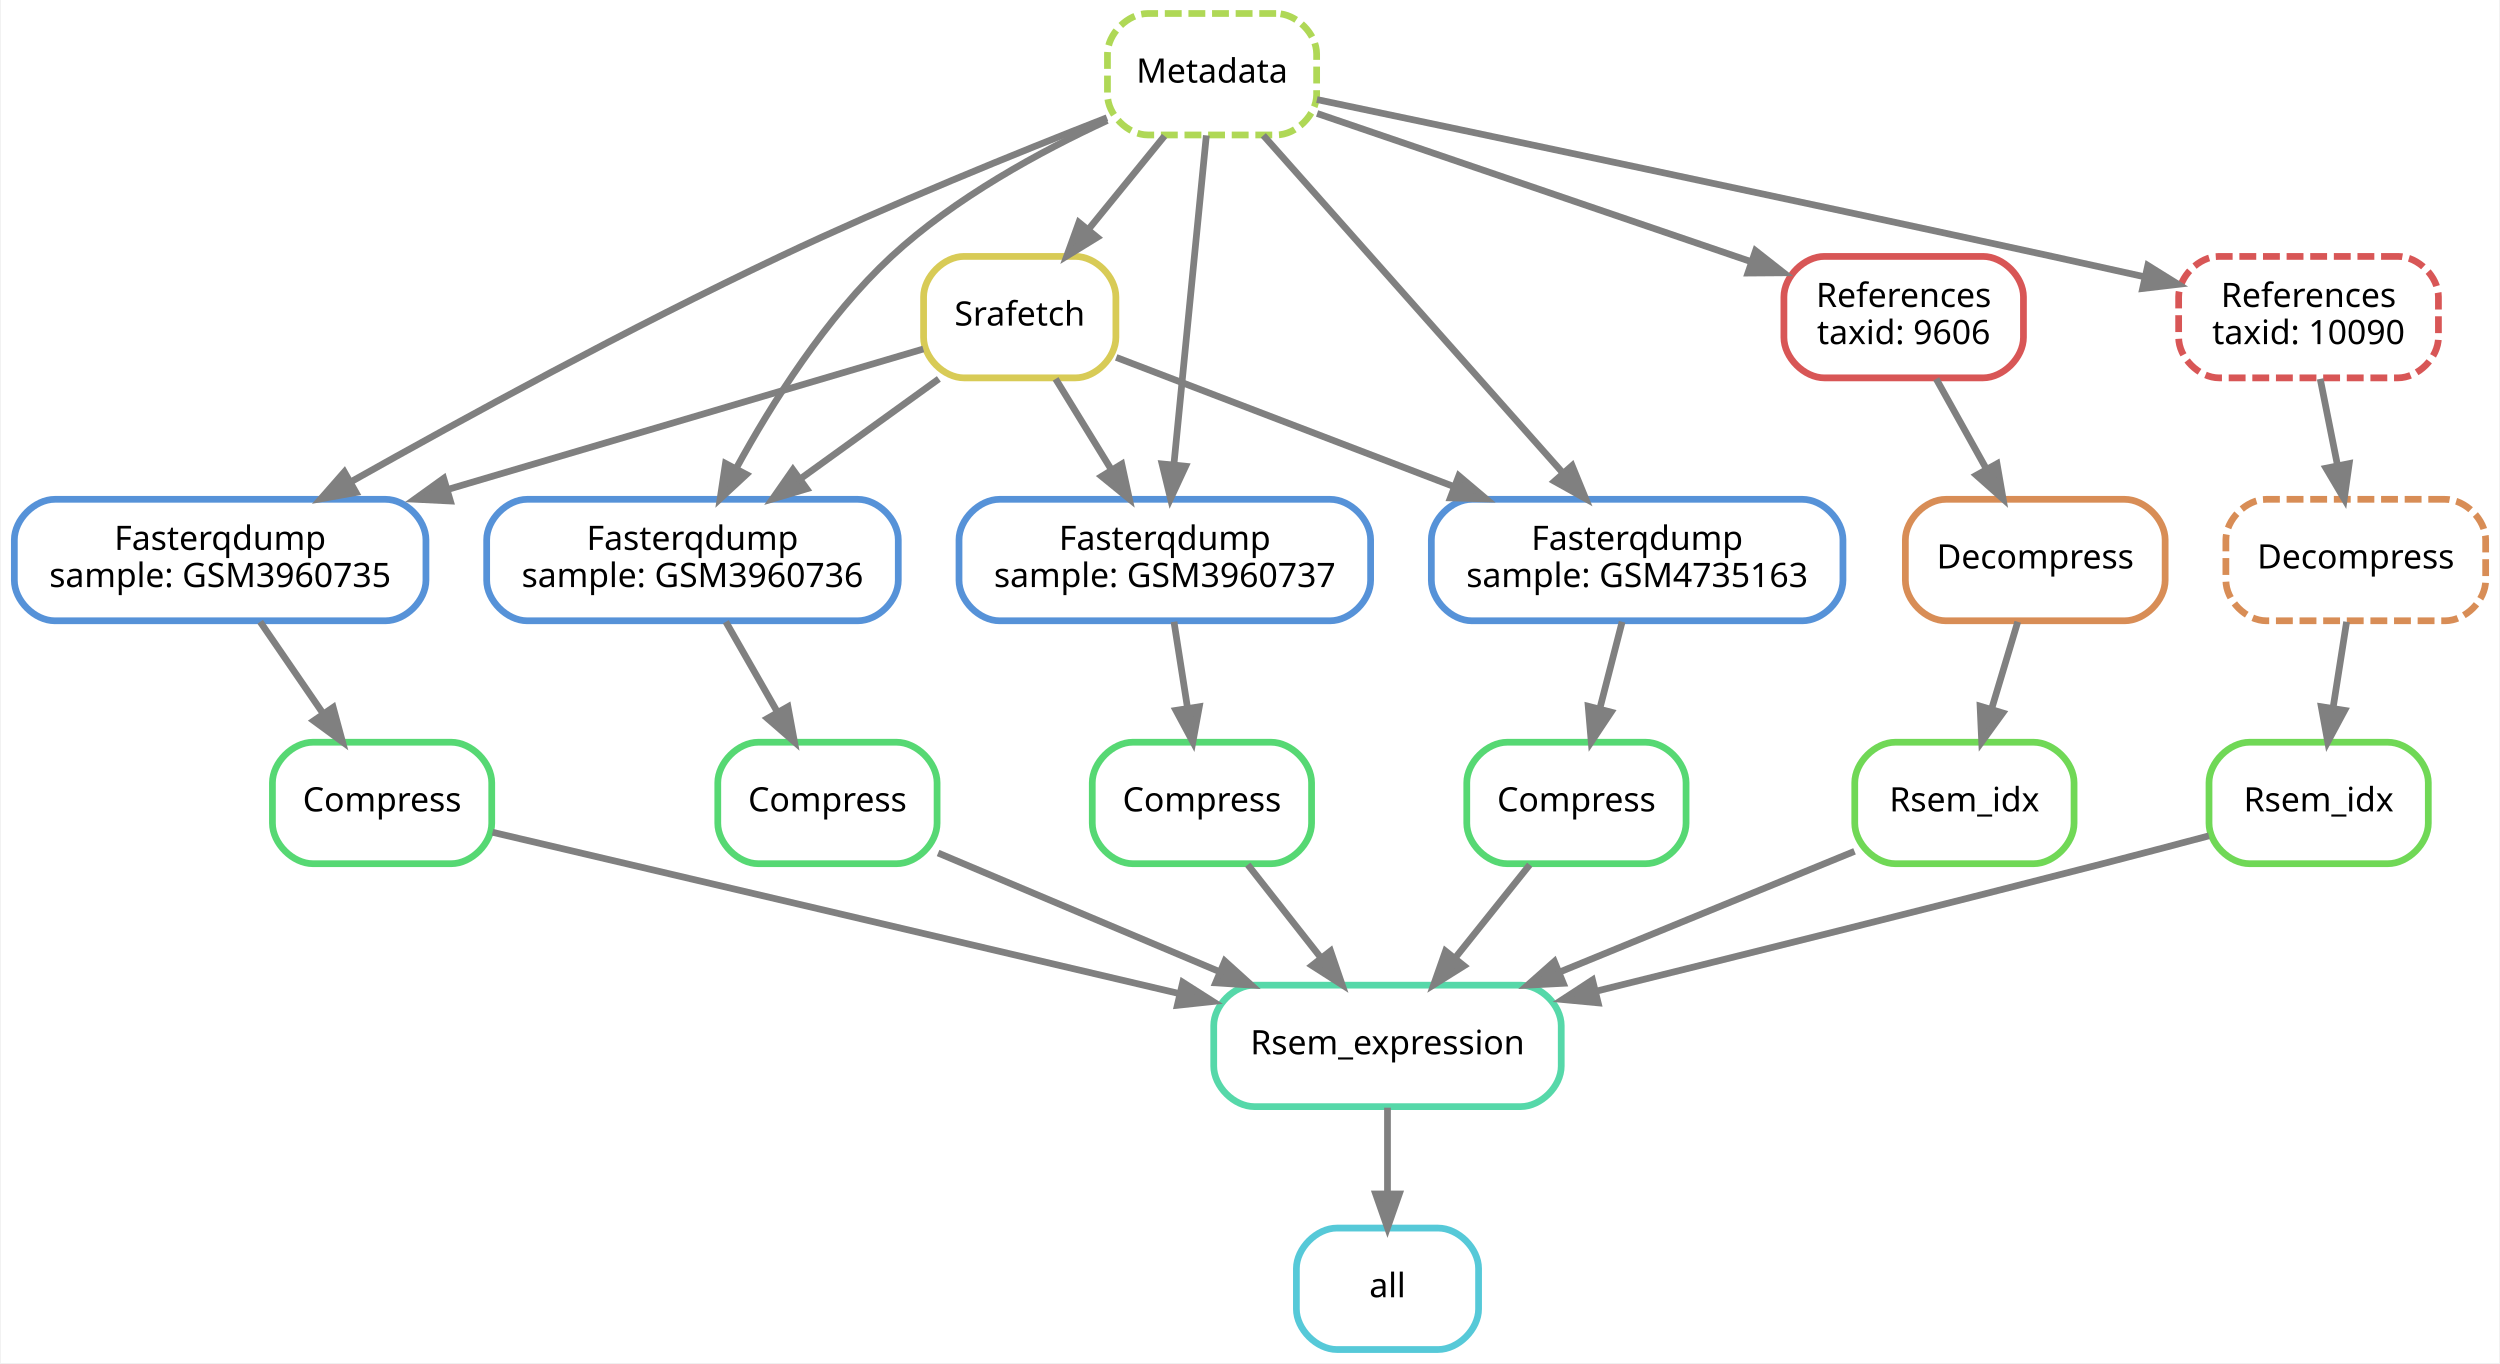
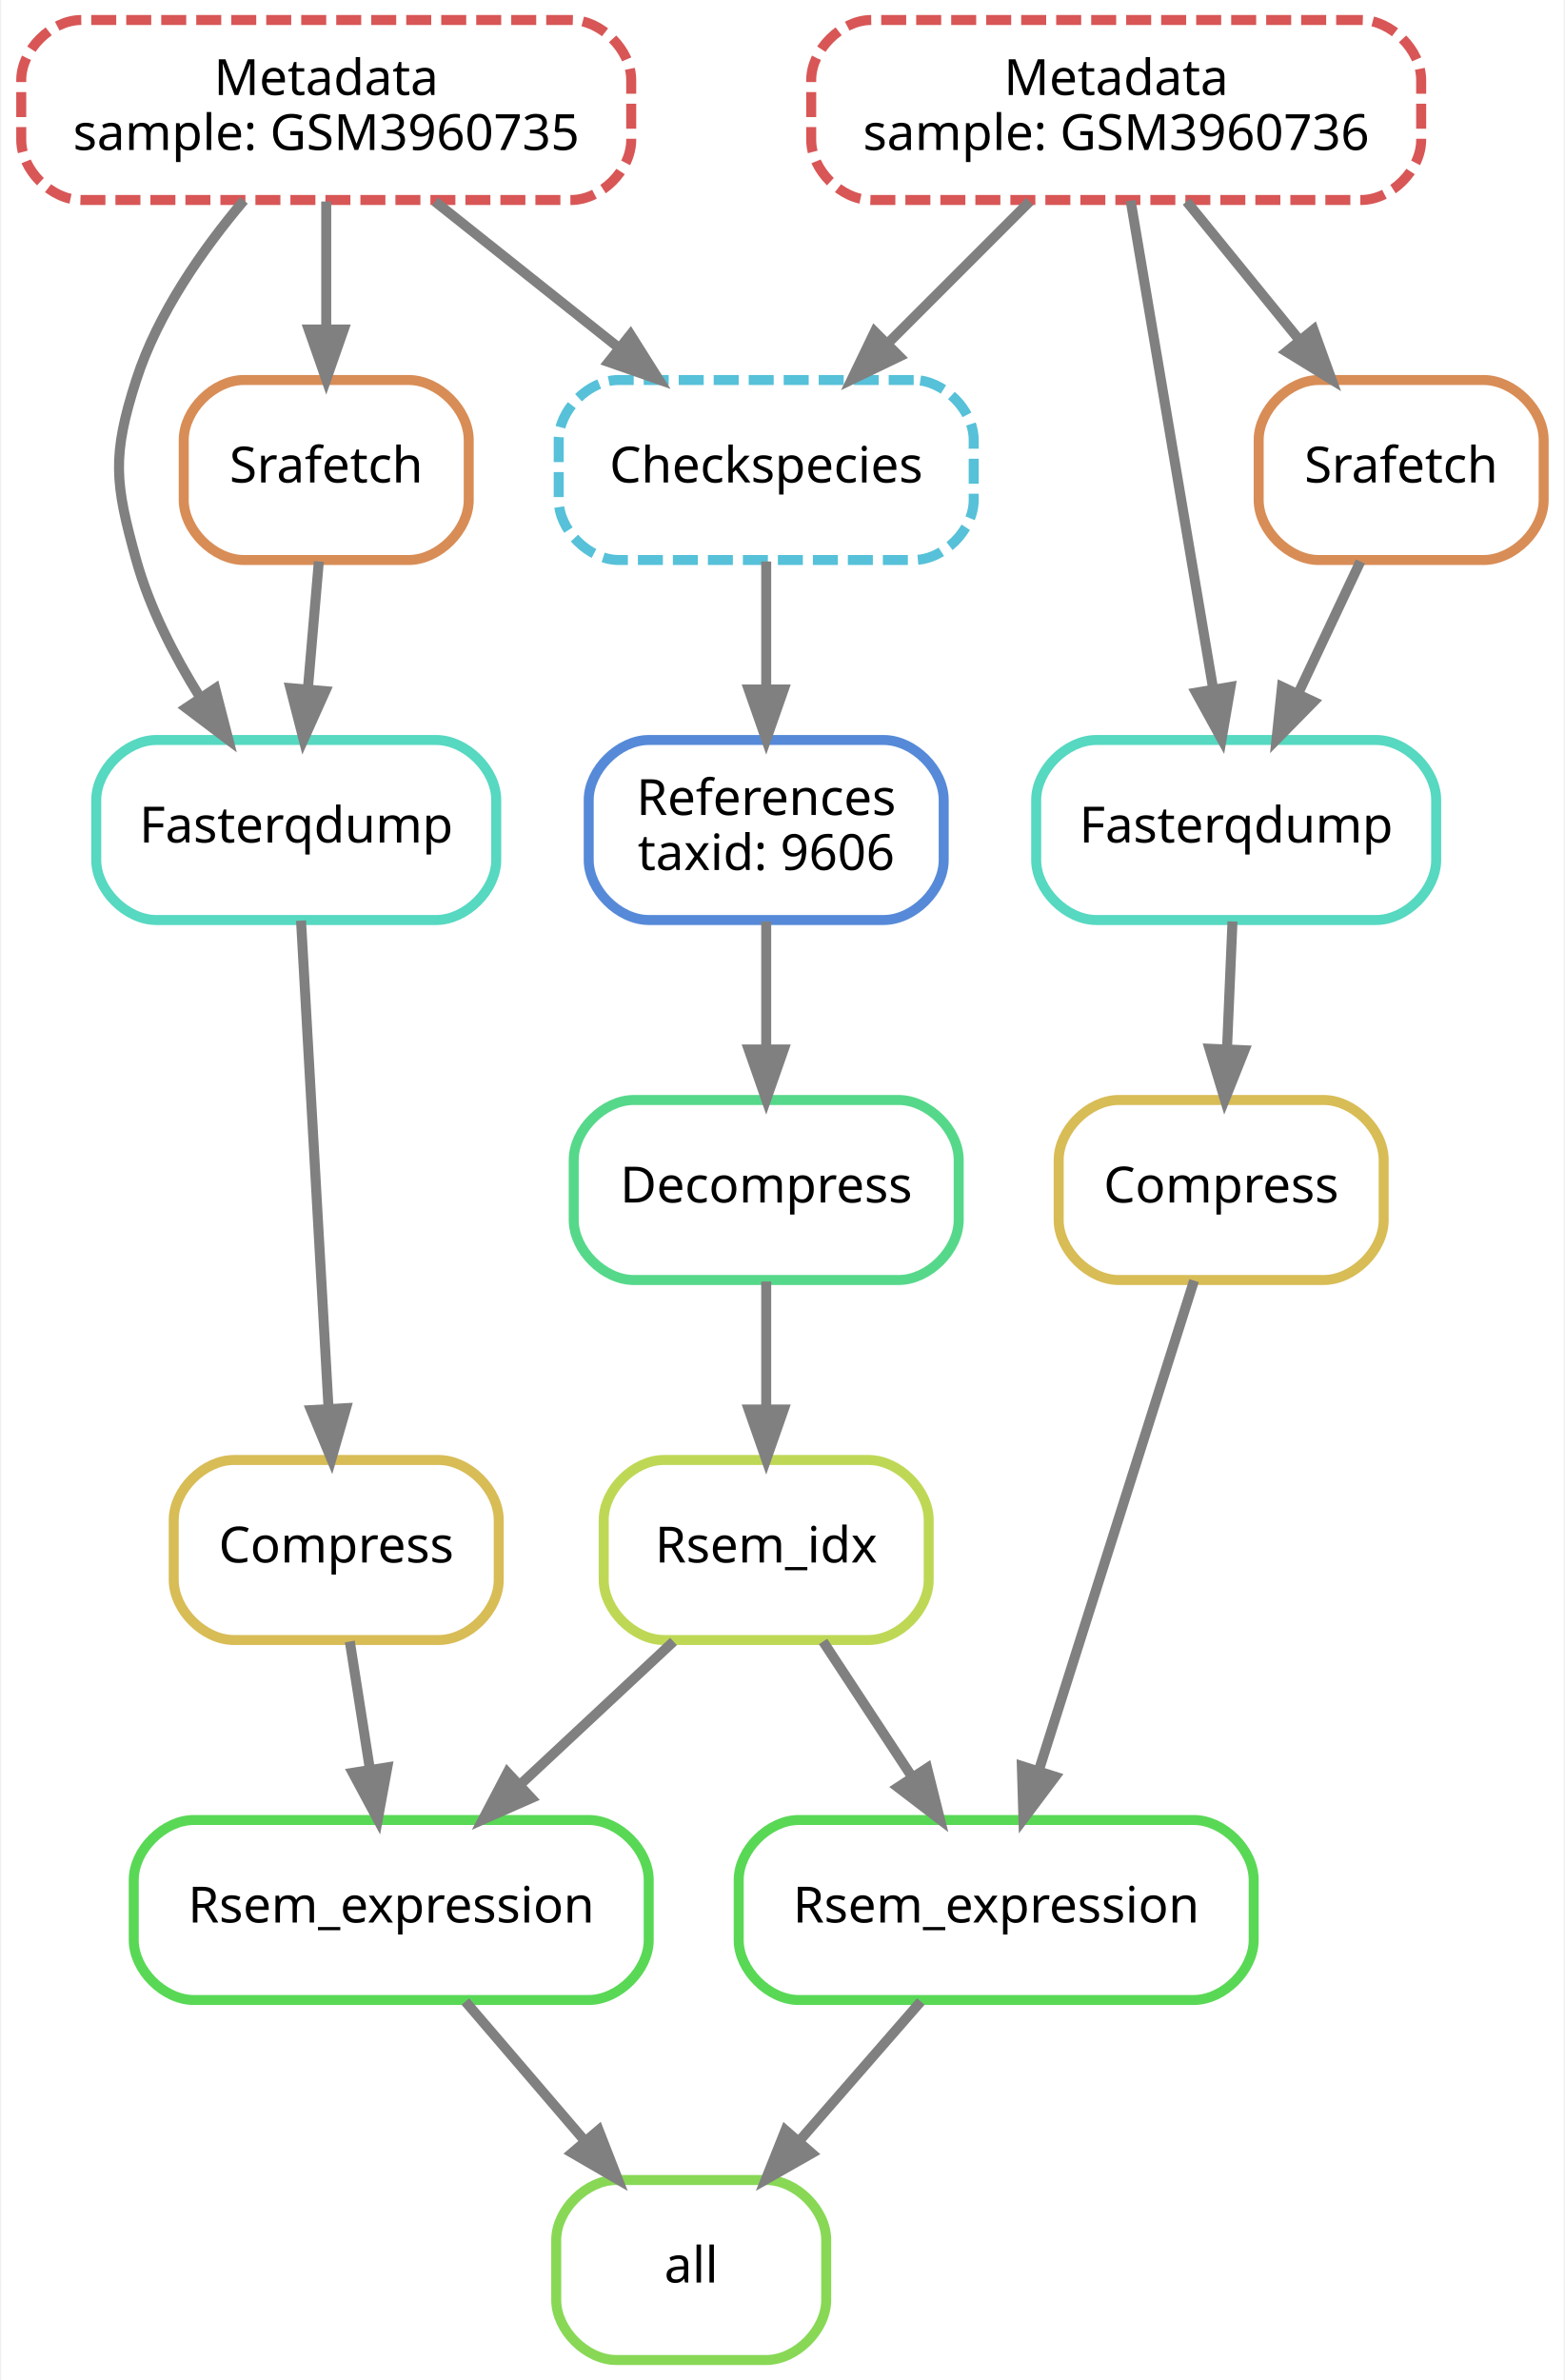
- <svg xmlns="http://www.w3.org/2000/svg" width="741pt" height="404pt" viewBox="0.00 0.00 740.50 404.00">
-   <g id="graph0" class="graph" transform="scale(1 1) rotate(0) translate(4 400)">
-     <polygon fill="white" stroke="none" points="-4,4 -4,-400 736.5,-400 736.5,4 -4,4" />
+ <svg xmlns="http://www.w3.org/2000/svg" width="313pt" height="476pt" viewBox="0.00 0.00 312.50 476.00">
+   <g id="graph0" class="graph" transform="scale(1 1) rotate(0) translate(4 472)">
+     <polygon fill="white" stroke="transparent" points="-4,4 -4,-472 308.5,-472 308.5,4 -4,4" />
    <g id="node1" class="node">
-       <path fill="none" stroke="#56c9d8" stroke-width="2" d="M422,-36C422,-36 392,-36 392,-36 386,-36 380,-30 380,-24 380,-24 380,-12 380,-12 380,-6 386,-0 392,-0 392,-0 422,-0 422,-0 428,-0 434,-6 434,-12 434,-12 434,-24 434,-24 434,-30 428,-36 422,-36" />
-       <text text-anchor="middle" x="407" y="-15.5" font-family="sans" font-size="10.00">all</text>
+       <path fill="none" stroke="#88d856" stroke-width="2" d="M149,-36C149,-36 119,-36 119,-36 113,-36 107,-30 107,-24 107,-24 107,-12 107,-12 107,-6 113,0 119,0 119,0 149,0 149,0 155,0 161,-6 161,-12 161,-12 161,-24 161,-24 161,-30 155,-36 149,-36" />
+       <text text-anchor="middle" x="134" y="-15.5" font-family="sans" font-size="10.00">all</text>
    </g>
    <g id="node2" class="node">
-       <path fill="none" stroke="#56d8a9" stroke-width="2" d="M446.5,-108C446.5,-108 367.5,-108 367.5,-108 361.5,-108 355.5,-102 355.5,-96 355.5,-96 355.5,-84 355.5,-84 355.5,-78 361.5,-72 367.5,-72 367.5,-72 446.5,-72 446.5,-72 452.5,-72 458.5,-78 458.5,-84 458.5,-84 458.5,-96 458.5,-96 458.5,-102 452.5,-108 446.5,-108" />
-       <text text-anchor="middle" x="407" y="-87.5" font-family="sans" font-size="10.00">Rsem_expression</text>
+       <path fill="none" stroke="#59d856" stroke-width="2" d="M113.5,-108C113.5,-108 34.5,-108 34.5,-108 28.5,-108 22.5,-102 22.5,-96 22.5,-96 22.5,-84 22.5,-84 22.5,-78 28.5,-72 34.5,-72 34.5,-72 113.5,-72 113.5,-72 119.5,-72 125.5,-78 125.5,-84 125.5,-84 125.5,-96 125.5,-96 125.5,-102 119.5,-108 113.5,-108" />
+       <text text-anchor="middle" x="74" y="-87.5" font-family="sans" font-size="10.00">Rsem_expression</text>
    </g>
    <g id="edge1" class="edge">
-       <path fill="none" stroke="grey" stroke-width="2" d="M407,-71.697C407,-63.983 407,-54.712 407,-46.112" />
-       <polygon fill="grey" stroke="grey" stroke-width="2" points="410.5,-46.104 407,-36.104 403.5,-46.104 410.5,-46.104" />
+       <path fill="none" stroke="grey" stroke-width="2" d="M88.83,-71.7C96.02,-63.3 104.8,-53.07 112.69,-43.86" />
+       <polygon fill="grey" stroke="grey" stroke-width="2" points="115.49,-45.97 119.34,-36.1 110.17,-41.42 115.49,-45.97" />
    </g>
    <g id="node3" class="node">
-       <path fill="none" stroke="#56d873" stroke-width="2" d="M129.5,-180C129.5,-180 88.5,-180 88.5,-180 82.5,-180 76.5,-174 76.5,-168 76.5,-168 76.5,-156 76.5,-156 76.5,-150 82.5,-144 88.5,-144 88.5,-144 129.5,-144 129.5,-144 135.5,-144 141.5,-150 141.5,-156 141.5,-156 141.5,-168 141.5,-168 141.5,-174 135.5,-180 129.5,-180" />
-       <text text-anchor="middle" x="109" y="-159.5" font-family="sans" font-size="10.00">Compress</text>
+       <path fill="none" stroke="#d8bc56" stroke-width="2" d="M83.5,-180C83.5,-180 42.5,-180 42.5,-180 36.5,-180 30.5,-174 30.5,-168 30.5,-168 30.5,-156 30.5,-156 30.5,-150 36.5,-144 42.5,-144 42.5,-144 83.5,-144 83.5,-144 89.5,-144 95.5,-150 95.5,-156 95.5,-156 95.5,-168 95.5,-168 95.5,-174 89.5,-180 83.5,-180" />
+       <text text-anchor="middle" x="63" y="-159.5" font-family="sans" font-size="10.00">Compress</text>
+     </g>
+     <g id="edge3" class="edge">
+       <path fill="none" stroke="grey" stroke-width="2" d="M65.72,-143.7C66.93,-135.98 68.39,-126.71 69.74,-118.11" />
+       <polygon fill="grey" stroke="grey" stroke-width="2" points="73.22,-118.53 71.31,-108.1 66.3,-117.44 73.22,-118.53" />
+     </g>
+     <g id="node4" class="node">
+       <path fill="none" stroke="#56d8c1" stroke-width="2" d="M83,-324C83,-324 27,-324 27,-324 21,-324 15,-318 15,-312 15,-312 15,-300 15,-300 15,-294 21,-288 27,-288 27,-288 83,-288 83,-288 89,-288 95,-294 95,-300 95,-300 95,-312 95,-312 95,-318 89,-324 83,-324" />
+       <text text-anchor="middle" x="55" y="-303.5" font-family="sans" font-size="10.00">Fasterqdump</text>
+     </g>
+     <g id="edge5" class="edge">
+       <path fill="none" stroke="grey" stroke-width="2" d="M55.96,-287.87C57.33,-263.67 59.83,-219.21 61.46,-190.39" />
+       <polygon fill="grey" stroke="grey" stroke-width="2" points="64.96,-190.37 62.03,-180.19 57.97,-189.98 64.96,-190.37" />
+     </g>
+     <g id="node5" class="node">
+       <path fill="none" stroke="#d85656" stroke-width="2" stroke-dasharray="5,2" d="M110,-468C110,-468 12,-468 12,-468 6,-468 0,-462 0,-456 0,-456 0,-444 0,-444 0,-438 6,-432 12,-432 12,-432 110,-432 110,-432 116,-432 122,-438 122,-444 122,-444 122,-456 122,-456 122,-462 116,-468 110,-468" />
+       <text text-anchor="middle" x="61" y="-453" font-family="sans" font-size="10.00">Metadata</text>
+       <text text-anchor="middle" x="61" y="-442" font-family="sans" font-size="10.00">sample: GSM3960735</text>
+     </g>
+     <g id="edge6" class="edge">
+       <path fill="none" stroke="grey" stroke-width="2" d="M44.54,-431.92C36.35,-422.22 27.3,-409.37 23,-396 18.1,-380.77 18.71,-375.41 23,-360 25.67,-350.42 30.59,-340.84 35.78,-332.51" />
+       <polygon fill="grey" stroke="grey" stroke-width="2" points="38.8,-334.29 41.44,-324.03 32.98,-330.41 38.8,-334.29" />
+     </g>
+     <g id="node6" class="node">
+       <path fill="none" stroke="#d88d56" stroke-width="2" d="M77.5,-396C77.5,-396 44.5,-396 44.5,-396 38.5,-396 32.5,-390 32.5,-384 32.5,-384 32.5,-372 32.5,-372 32.5,-366 38.5,-360 44.5,-360 44.5,-360 77.5,-360 77.5,-360 83.5,-360 89.5,-366 89.5,-372 89.5,-372 89.5,-384 89.5,-384 89.5,-390 83.5,-396 77.5,-396" />
+       <text text-anchor="middle" x="61" y="-375.5" font-family="sans" font-size="10.00">Srafetch</text>
+     </g>
+     <g id="edge8" class="edge">
+       <path fill="none" stroke="grey" stroke-width="2" d="M61,-431.7C61,-423.98 61,-414.71 61,-406.11" />
+       <polygon fill="grey" stroke="grey" stroke-width="2" points="64.5,-406.1 61,-396.1 57.5,-406.1 64.5,-406.1" />
+     </g>
+     <g id="node10" class="node">
+       <path fill="none" stroke="#56c1d8" stroke-width="2" stroke-dasharray="5,2" d="M178.5,-396C178.5,-396 119.5,-396 119.5,-396 113.5,-396 107.5,-390 107.5,-384 107.5,-384 107.5,-372 107.5,-372 107.5,-366 113.5,-360 119.5,-360 119.5,-360 178.5,-360 178.5,-360 184.5,-360 190.5,-366 190.5,-372 190.5,-372 190.5,-384 190.5,-384 190.5,-390 184.5,-396 178.5,-396" />
+       <text text-anchor="middle" x="149" y="-375.5" font-family="sans" font-size="10.00">Checkspecies</text>
+     </g>
+     <g id="edge12" class="edge">
+       <path fill="none" stroke="grey" stroke-width="2" d="M82.75,-431.7C93.84,-422.88 107.47,-412.03 119.49,-402.47" />
+       <polygon fill="grey" stroke="grey" stroke-width="2" points="121.85,-405.07 127.5,-396.1 117.49,-399.59 121.85,-405.07" />
+     </g>
+     <g id="edge7" class="edge">
+       <path fill="none" stroke="grey" stroke-width="2" d="M59.52,-359.7C58.86,-351.98 58.06,-342.71 57.32,-334.11" />
+       <polygon fill="grey" stroke="grey" stroke-width="2" points="60.81,-333.77 56.47,-324.1 53.83,-334.37 60.81,-333.77" />
+     </g>
+     <g id="node7" class="node">
+       <path fill="none" stroke="#bed856" stroke-width="2" d="M169.5,-180C169.5,-180 128.5,-180 128.5,-180 122.5,-180 116.5,-174 116.5,-168 116.5,-168 116.5,-156 116.5,-156 116.5,-150 122.5,-144 128.5,-144 128.5,-144 169.5,-144 169.5,-144 175.5,-144 181.5,-150 181.5,-156 181.5,-156 181.5,-168 181.5,-168 181.5,-174 175.5,-180 169.5,-180" />
+       <text text-anchor="middle" x="149" y="-159.5" font-family="sans" font-size="10.00">Rsem_idx</text>
+     </g>
+     <g id="edge4" class="edge">
+       <path fill="none" stroke="grey" stroke-width="2" d="M130.46,-143.7C121.2,-135.05 109.84,-124.45 99.74,-115.03" />
+       <polygon fill="grey" stroke="grey" stroke-width="2" points="102.02,-112.37 92.33,-108.1 97.25,-117.49 102.02,-112.37" />
+     </g>
+     <g id="node12" class="node">
+       <path fill="none" stroke="#59d856" stroke-width="2" d="M234.5,-108C234.5,-108 155.5,-108 155.5,-108 149.5,-108 143.5,-102 143.5,-96 143.5,-96 143.5,-84 143.5,-84 143.5,-78 149.5,-72 155.5,-72 155.5,-72 234.5,-72 234.5,-72 240.5,-72 246.5,-78 246.5,-84 246.5,-84 246.5,-96 246.5,-96 246.5,-102 240.5,-108 234.5,-108" />
+       <text text-anchor="middle" x="195" y="-87.5" font-family="sans" font-size="10.00">Rsem_expression</text>
+     </g>
+     <g id="edge15" class="edge">
+       <path fill="none" stroke="grey" stroke-width="2" d="M160.37,-143.7C165.72,-135.56 172.2,-125.69 178.11,-116.7" />
+       <polygon fill="grey" stroke="grey" stroke-width="2" points="181.19,-118.38 183.76,-108.1 175.34,-114.54 181.19,-118.38" />
+     </g>
+     <g id="node8" class="node">
+       <path fill="none" stroke="#56d88a" stroke-width="2" d="M175.5,-252C175.5,-252 122.5,-252 122.5,-252 116.5,-252 110.5,-246 110.5,-240 110.5,-240 110.5,-228 110.5,-228 110.5,-222 116.5,-216 122.5,-216 122.5,-216 175.5,-216 175.5,-216 181.5,-216 187.5,-222 187.5,-228 187.5,-228 187.5,-240 187.5,-240 187.5,-246 181.5,-252 175.5,-252" />
+       <text text-anchor="middle" x="149" y="-231.5" font-family="sans" font-size="10.00">Decompress</text>
+     </g>
+     <g id="edge9" class="edge">
+       <path fill="none" stroke="grey" stroke-width="2" d="M149,-215.7C149,-207.98 149,-198.71 149,-190.11" />
+       <polygon fill="grey" stroke="grey" stroke-width="2" points="152.5,-190.1 149,-180.1 145.5,-190.1 152.5,-190.1" />
+     </g>
+     <g id="node9" class="node">
+       <path fill="none" stroke="#568ad8" stroke-width="2" d="M172.5,-324C172.5,-324 125.5,-324 125.5,-324 119.5,-324 113.5,-318 113.5,-312 113.5,-312 113.5,-300 113.5,-300 113.5,-294 119.5,-288 125.5,-288 125.5,-288 172.5,-288 172.5,-288 178.5,-288 184.5,-294 184.5,-300 184.5,-300 184.5,-312 184.5,-312 184.5,-318 178.5,-324 172.5,-324" />
+       <text text-anchor="middle" x="149" y="-309" font-family="sans" font-size="10.00">References</text>
+       <text text-anchor="middle" x="149" y="-298" font-family="sans" font-size="10.00">taxid: 9606</text>
+     </g>
+     <g id="edge10" class="edge">
+       <path fill="none" stroke="grey" stroke-width="2" d="M149,-287.7C149,-279.98 149,-270.71 149,-262.11" />
+       <polygon fill="grey" stroke="grey" stroke-width="2" points="152.5,-262.1 149,-252.1 145.5,-262.1 152.5,-262.1" />
+     </g>
+     <g id="edge11" class="edge">
+       <path fill="none" stroke="grey" stroke-width="2" d="M149,-359.7C149,-351.98 149,-342.71 149,-334.11" />
+       <polygon fill="grey" stroke="grey" stroke-width="2" points="152.5,-334.1 149,-324.1 145.5,-334.1 152.5,-334.1" />
+     </g>
+     <g id="node11" class="node">
+       <path fill="none" stroke="#d85656" stroke-width="2" stroke-dasharray="5,2" d="M268,-468C268,-468 170,-468 170,-468 164,-468 158,-462 158,-456 158,-456 158,-444 158,-444 158,-438 164,-432 170,-432 170,-432 268,-432 268,-432 274,-432 280,-438 280,-444 280,-444 280,-456 280,-456 280,-462 274,-468 268,-468" />
+       <text text-anchor="middle" x="219" y="-453" font-family="sans" font-size="10.00">Metadata</text>
+       <text text-anchor="middle" x="219" y="-442" font-family="sans" font-size="10.00">sample: GSM3960736</text>
+     </g>
+     <g id="edge13" class="edge">
+       <path fill="none" stroke="grey" stroke-width="2" d="M201.7,-431.7C193.14,-423.14 182.66,-412.66 173.3,-403.3" />
+       <polygon fill="grey" stroke="grey" stroke-width="2" points="175.65,-400.7 166.1,-396.1 170.7,-405.65 175.65,-400.7" />
+     </g>
+     <g id="node14" class="node">
+       <path fill="none" stroke="#56d8c1" stroke-width="2" d="M271,-324C271,-324 215,-324 215,-324 209,-324 203,-318 203,-312 203,-312 203,-300 203,-300 203,-294 209,-288 215,-288 215,-288 271,-288 271,-288 277,-288 283,-294 283,-300 283,-300 283,-312 283,-312 283,-318 277,-324 271,-324" />
+       <text text-anchor="middle" x="243" y="-303.5" font-family="sans" font-size="10.00">Fasterqdump</text>
+     </g>
+     <g id="edge17" class="edge">
+       <path fill="none" stroke="grey" stroke-width="2" d="M221.89,-431.87C225.99,-407.67 233.5,-363.21 238.37,-334.39" />
+       <polygon fill="grey" stroke="grey" stroke-width="2" points="241.88,-334.63 240.09,-324.19 234.98,-333.47 241.88,-334.63" />
+     </g>
+     <g id="node15" class="node">
+       <path fill="none" stroke="#d88d56" stroke-width="2" d="M292.5,-396C292.5,-396 259.5,-396 259.5,-396 253.5,-396 247.5,-390 247.5,-384 247.5,-384 247.5,-372 247.5,-372 247.5,-366 253.5,-360 259.5,-360 259.5,-360 292.5,-360 292.5,-360 298.5,-360 304.5,-366 304.5,-372 304.5,-372 304.5,-384 304.5,-384 304.5,-390 298.5,-396 292.5,-396" />
+       <text text-anchor="middle" x="276" y="-375.5" font-family="sans" font-size="10.00">Srafetch</text>
+     </g>
+     <g id="edge19" class="edge">
+       <path fill="none" stroke="grey" stroke-width="2" d="M233.09,-431.7C239.92,-423.3 248.26,-413.07 255.76,-403.86" />
+       <polygon fill="grey" stroke="grey" stroke-width="2" points="258.47,-406.07 262.07,-396.1 253.04,-401.65 258.47,-406.07" />
    </g>
    <g id="edge2" class="edge">
-       <path fill="none" stroke="grey" stroke-width="2" d="M141.744,-153.309C190.583,-141.836 283.376,-120.039 345.224,-105.511" />
-       <polygon fill="grey" stroke="grey" stroke-width="2" points="346.318,-108.85 355.253,-103.155 344.717,-102.035 346.318,-108.85" />
-     </g>
-     <g id="node4" class="node">
-       <path fill="none" stroke="#56d873" stroke-width="2" d="M261.5,-180C261.5,-180 220.5,-180 220.5,-180 214.5,-180 208.5,-174 208.5,-168 208.5,-168 208.5,-156 208.5,-156 208.5,-150 214.5,-144 220.5,-144 220.5,-144 261.5,-144 261.5,-144 267.5,-144 273.5,-150 273.5,-156 273.5,-156 273.5,-168 273.5,-168 273.5,-174 267.5,-180 261.5,-180" />
-       <text text-anchor="middle" x="241" y="-159.5" font-family="sans" font-size="10.00">Compress</text>
-     </g>
-     <g id="edge3" class="edge">
-       <path fill="none" stroke="grey" stroke-width="2" d="M273.796,-147.17C297.631,-137.119 330.314,-123.337 357.341,-111.941" />
-       <polygon fill="grey" stroke="grey" stroke-width="2" points="358.786,-115.13 366.641,-108.019 356.066,-108.68 358.786,-115.13" />
-     </g>
-     <g id="node5" class="node">
-       <path fill="none" stroke="#56d873" stroke-width="2" d="M372.5,-180C372.5,-180 331.5,-180 331.5,-180 325.5,-180 319.5,-174 319.5,-168 319.5,-168 319.5,-156 319.5,-156 319.5,-150 325.5,-144 331.5,-144 331.5,-144 372.5,-144 372.5,-144 378.5,-144 384.5,-150 384.5,-156 384.5,-156 384.5,-168 384.5,-168 384.5,-174 378.5,-180 372.5,-180" />
-       <text text-anchor="middle" x="352" y="-159.5" font-family="sans" font-size="10.00">Compress</text>
-     </g>
-     <g id="edge4" class="edge">
-       <path fill="none" stroke="grey" stroke-width="2" d="M365.596,-143.697C372.123,-135.389 380.068,-125.277 387.247,-116.141" />
-       <polygon fill="grey" stroke="grey" stroke-width="2" points="390.135,-118.13 393.561,-108.104 384.631,-113.805 390.135,-118.13" />
-     </g>
-     <g id="node6" class="node">
-       <path fill="none" stroke="#56d873" stroke-width="2" d="M483.5,-180C483.5,-180 442.5,-180 442.5,-180 436.5,-180 430.5,-174 430.5,-168 430.5,-168 430.5,-156 430.5,-156 430.5,-150 436.5,-144 442.5,-144 442.5,-144 483.5,-144 483.5,-144 489.5,-144 495.5,-150 495.5,-156 495.5,-156 495.5,-168 495.5,-168 495.5,-174 489.5,-180 483.5,-180" />
-       <text text-anchor="middle" x="463" y="-159.5" font-family="sans" font-size="10.00">Compress</text>
-     </g>
-     <g id="edge5" class="edge">
-       <path fill="none" stroke="grey" stroke-width="2" d="M449.157,-143.697C442.511,-135.389 434.422,-125.277 427.113,-116.141" />
-       <polygon fill="grey" stroke="grey" stroke-width="2" points="429.664,-113.727 420.683,-108.104 424.197,-118.099 429.664,-113.727" />
-     </g>
-     <g id="node7" class="node">
-       <path fill="none" stroke="#70d856" stroke-width="2" d="M598.5,-180C598.5,-180 557.5,-180 557.5,-180 551.5,-180 545.5,-174 545.5,-168 545.5,-168 545.5,-156 545.5,-156 545.5,-150 551.5,-144 557.5,-144 557.5,-144 598.5,-144 598.5,-144 604.5,-144 610.5,-150 610.5,-156 610.5,-156 610.5,-168 610.5,-168 610.5,-174 604.5,-180 598.5,-180" />
-       <text text-anchor="middle" x="578" y="-159.5" font-family="sans" font-size="10.00">Rsem_idx</text>
-     </g>
-     <g id="edge6" class="edge">
-       <path fill="none" stroke="grey" stroke-width="2" d="M545.434,-147.669C520.708,-137.547 486.246,-123.44 457.893,-111.833" />
-       <polygon fill="grey" stroke="grey" stroke-width="2" points="459.115,-108.552 448.534,-108.002 456.463,-115.03 459.115,-108.552" />
-     </g>
-     <g id="node8" class="node">
-       <path fill="none" stroke="#70d856" stroke-width="2" d="M703.5,-180C703.5,-180 662.5,-180 662.5,-180 656.5,-180 650.5,-174 650.5,-168 650.5,-168 650.5,-156 650.5,-156 650.5,-150 656.5,-144 662.5,-144 662.5,-144 703.5,-144 703.5,-144 709.5,-144 715.5,-150 715.5,-156 715.5,-156 715.5,-168 715.5,-168 715.5,-174 709.5,-180 703.5,-180" />
-       <text text-anchor="middle" x="683" y="-159.5" font-family="sans" font-size="10.00">Rsem_idx</text>
-     </g>
-     <g id="edge7" class="edge">
-       <path fill="none" stroke="grey" stroke-width="2" d="M650.466,-152.259C640.388,-149.578 629.242,-146.64 619,-144 568.494,-130.98 511.094,-116.659 468.77,-106.189" />
-       <polygon fill="grey" stroke="grey" stroke-width="2" points="469.441,-102.75 458.893,-103.748 467.761,-109.545 469.441,-102.75" />
-     </g>
-     <g id="node9" class="node">
-       <path fill="none" stroke="#5692d8" stroke-width="2" d="M110,-252C110,-252 12,-252 12,-252 6,-252 -7.10543e-15,-246 -7.10543e-15,-240 -7.10543e-15,-240 -7.10543e-15,-228 -7.10543e-15,-228 -7.10543e-15,-222 6,-216 12,-216 12,-216 110,-216 110,-216 116,-216 122,-222 122,-228 122,-228 122,-240 122,-240 122,-246 116,-252 110,-252" />
-       <text text-anchor="middle" x="61" y="-237" font-family="sans" font-size="10.00">Fasterqdump</text>
-       <text text-anchor="middle" x="61" y="-226" font-family="sans" font-size="10.00">sample: GSM3960735</text>
-     </g>
-     <g id="edge8" class="edge">
-       <path fill="none" stroke="grey" stroke-width="2" d="M72.865,-215.697C78.504,-207.474 85.354,-197.483 91.569,-188.421" />
-       <polygon fill="grey" stroke="grey" stroke-width="2" points="94.502,-190.331 97.271,-180.104 88.729,-186.372 94.502,-190.331" />
-     </g>
-     <g id="node10" class="node">
-       <path fill="none" stroke="#5692d8" stroke-width="2" d="M250,-252C250,-252 152,-252 152,-252 146,-252 140,-246 140,-240 140,-240 140,-228 140,-228 140,-222 146,-216 152,-216 152,-216 250,-216 250,-216 256,-216 262,-222 262,-228 262,-228 262,-240 262,-240 262,-246 256,-252 250,-252" />
-       <text text-anchor="middle" x="201" y="-237" font-family="sans" font-size="10.00">Fasterqdump</text>
-       <text text-anchor="middle" x="201" y="-226" font-family="sans" font-size="10.00">sample: GSM3960736</text>
-     </g>
-     <g id="edge9" class="edge">
-       <path fill="none" stroke="grey" stroke-width="2" d="M210.888,-215.697C215.489,-207.644 221.06,-197.894 226.153,-188.982" />
-       <polygon fill="grey" stroke="grey" stroke-width="2" points="229.304,-190.523 231.226,-180.104 223.226,-187.05 229.304,-190.523" />
-     </g>
-     <g id="node11" class="node">
-       <path fill="none" stroke="#5692d8" stroke-width="2" d="M390,-252C390,-252 292,-252 292,-252 286,-252 280,-246 280,-240 280,-240 280,-228 280,-228 280,-222 286,-216 292,-216 292,-216 390,-216 390,-216 396,-216 402,-222 402,-228 402,-228 402,-240 402,-240 402,-246 396,-252 390,-252" />
-       <text text-anchor="middle" x="341" y="-237" font-family="sans" font-size="10.00">Fasterqdump</text>
-       <text text-anchor="middle" x="341" y="-226" font-family="sans" font-size="10.00">sample: GSM3960737</text>
-     </g>
-     <g id="edge10" class="edge">
-       <path fill="none" stroke="grey" stroke-width="2" d="M343.719,-215.697C344.931,-207.983 346.388,-198.712 347.739,-190.112" />
-       <polygon fill="grey" stroke="grey" stroke-width="2" points="351.217,-190.526 349.312,-180.104 344.302,-189.44 351.217,-190.526" />
-     </g>
-     <g id="node12" class="node">
-       <path fill="none" stroke="#5692d8" stroke-width="2" d="M530,-252C530,-252 432,-252 432,-252 426,-252 420,-246 420,-240 420,-240 420,-228 420,-228 420,-222 426,-216 432,-216 432,-216 530,-216 530,-216 536,-216 542,-222 542,-228 542,-228 542,-240 542,-240 542,-246 536,-252 530,-252" />
-       <text text-anchor="middle" x="481" y="-237" font-family="sans" font-size="10.00">Fasterqdump</text>
-       <text text-anchor="middle" x="481" y="-226" font-family="sans" font-size="10.00">sample: GSM4735163</text>
-     </g>
-     <g id="edge11" class="edge">
-       <path fill="none" stroke="grey" stroke-width="2" d="M476.551,-215.697C474.545,-207.898 472.131,-198.509 469.899,-189.829" />
-       <polygon fill="grey" stroke="grey" stroke-width="2" points="473.278,-188.918 467.398,-180.104 466.499,-190.661 473.278,-188.918" />
+       <path fill="none" stroke="grey" stroke-width="2" d="M179.92,-71.7C172.61,-63.3 163.69,-53.07 155.66,-43.86" />
+       <polygon fill="grey" stroke="grey" stroke-width="2" points="158.11,-41.34 148.91,-36.1 152.84,-45.94 158.11,-41.34" />
    </g>
    <g id="node13" class="node">
-       <path fill="none" stroke="#d88d56" stroke-width="2" d="M625.5,-252C625.5,-252 572.5,-252 572.5,-252 566.5,-252 560.5,-246 560.5,-240 560.5,-240 560.5,-228 560.5,-228 560.5,-222 566.5,-216 572.5,-216 572.5,-216 625.5,-216 625.5,-216 631.5,-216 637.5,-222 637.5,-228 637.5,-228 637.5,-240 637.5,-240 637.5,-246 631.5,-252 625.5,-252" />
-       <text text-anchor="middle" x="599" y="-231.5" font-family="sans" font-size="10.00">Decompress</text>
-     </g>
-     <g id="edge12" class="edge">
-       <path fill="none" stroke="grey" stroke-width="2" d="M593.809,-215.697C591.469,-207.898 588.653,-198.509 586.049,-189.829" />
-       <polygon fill="grey" stroke="grey" stroke-width="2" points="589.357,-188.677 583.131,-180.104 582.652,-190.688 589.357,-188.677" />
-     </g>
-     <g id="node14" class="node">
-       <path fill="none" stroke="#d88d56" stroke-width="2" stroke-dasharray="5,2" d="M720.5,-252C720.5,-252 667.5,-252 667.5,-252 661.5,-252 655.5,-246 655.5,-240 655.5,-240 655.5,-228 655.5,-228 655.5,-222 661.5,-216 667.5,-216 667.5,-216 720.5,-216 720.5,-216 726.5,-216 732.5,-222 732.5,-228 732.5,-228 732.5,-240 732.5,-240 732.5,-246 726.5,-252 720.5,-252" />
-       <text text-anchor="middle" x="694" y="-231.5" font-family="sans" font-size="10.00">Decompress</text>
-     </g>
-     <g id="edge13" class="edge">
-       <path fill="none" stroke="grey" stroke-width="2" d="M691.281,-215.697C690.069,-207.983 688.612,-198.712 687.261,-190.112" />
-       <polygon fill="grey" stroke="grey" stroke-width="2" points="690.698,-189.44 685.688,-180.104 683.783,-190.526 690.698,-189.44" />
-     </g>
-     <g id="node15" class="node">
-       <path fill="none" stroke="#afd856" stroke-width="2" stroke-dasharray="5,2" d="M374,-396C374,-396 336,-396 336,-396 330,-396 324,-390 324,-384 324,-384 324,-372 324,-372 324,-366 330,-360 336,-360 336,-360 374,-360 374,-360 380,-360 386,-366 386,-372 386,-372 386,-384 386,-384 386,-390 380,-396 374,-396" />
-       <text text-anchor="middle" x="355" y="-375.5" font-family="sans" font-size="10.00">Metadata</text>
+       <path fill="none" stroke="#d8bc56" stroke-width="2" d="M260.5,-252C260.5,-252 219.5,-252 219.5,-252 213.5,-252 207.5,-246 207.5,-240 207.5,-240 207.5,-228 207.5,-228 207.5,-222 213.5,-216 219.5,-216 219.5,-216 260.5,-216 260.5,-216 266.5,-216 272.5,-222 272.5,-228 272.5,-228 272.5,-240 272.5,-240 272.5,-246 266.5,-252 260.5,-252" />
+       <text text-anchor="middle" x="240" y="-231.5" font-family="sans" font-size="10.00">Compress</text>
    </g>
    <g id="edge14" class="edge">
-       <path fill="none" stroke="grey" stroke-width="2" d="M323.846,-365.106C297.691,-354.882 259.496,-339.392 227,-324 182.564,-302.952 133.059,-275.926 99.77,-257.205" />
-       <polygon fill="grey" stroke="grey" stroke-width="2" points="101.258,-254.025 90.829,-252.157 97.816,-260.121 101.258,-254.025" />
+       <path fill="none" stroke="grey" stroke-width="2" d="M234.57,-215.87C226.87,-191.56 212.69,-146.82 203.56,-118.01" />
+       <polygon fill="grey" stroke="grey" stroke-width="2" points="206.8,-116.66 200.45,-108.19 200.13,-118.78 206.8,-116.66" />
    </g>
    <g id="edge16" class="edge">
-       <path fill="none" stroke="grey" stroke-width="2" d="M323.929,-364.284C304.101,-355.117 278.705,-341.326 260,-324 240.57,-306.003 224.452,-280.375 214,-261.239" />
-       <polygon fill="grey" stroke="grey" stroke-width="2" points="216.969,-259.366 209.199,-252.163 210.782,-262.639 216.969,-259.366" />
+       <path fill="none" stroke="grey" stroke-width="2" d="M242.26,-287.7C241.93,-279.98 241.53,-270.71 241.16,-262.11" />
+       <polygon fill="grey" stroke="grey" stroke-width="2" points="244.66,-261.95 240.73,-252.1 237.66,-262.25 244.66,-261.95" />
    </g>
    <g id="edge18" class="edge">
-       <path fill="none" stroke="grey" stroke-width="2" d="M353.311,-359.871C350.925,-335.67 346.542,-291.211 343.701,-262.393" />
-       <polygon fill="grey" stroke="grey" stroke-width="2" points="347.159,-261.798 342.695,-252.189 340.193,-262.484 347.159,-261.798" />
-     </g>
-     <g id="edge20" class="edge">
-       <path fill="none" stroke="grey" stroke-width="2" d="M370.199,-359.871C392.335,-334.924 433.573,-288.45 459.018,-259.773" />
-       <polygon fill="grey" stroke="grey" stroke-width="2" points="461.728,-261.992 465.748,-252.189 456.492,-257.346 461.728,-261.992" />
-     </g>
-     <g id="node16" class="node">
-       <path fill="none" stroke="#d8cb56" stroke-width="2" d="M314.5,-324C314.5,-324 281.5,-324 281.5,-324 275.5,-324 269.5,-318 269.5,-312 269.5,-312 269.5,-300 269.5,-300 269.5,-294 275.5,-288 281.5,-288 281.5,-288 314.5,-288 314.5,-288 320.5,-288 326.5,-294 326.5,-300 326.5,-300 326.5,-312 326.5,-312 326.5,-318 320.5,-324 314.5,-324" />
-       <text text-anchor="middle" x="298" y="-303.5" font-family="sans" font-size="10.00">Srafetch</text>
-     </g>
-     <g id="edge24" class="edge">
-       <path fill="none" stroke="grey" stroke-width="2" d="M340.91,-359.697C334.077,-351.305 325.743,-341.07 318.244,-331.861" />
-       <polygon fill="grey" stroke="grey" stroke-width="2" points="320.956,-329.649 311.928,-324.104 315.528,-334.069 320.956,-329.649" />
-     </g>
-     <g id="node17" class="node">
-       <path fill="none" stroke="#d85656" stroke-width="2" d="M583.5,-324C583.5,-324 536.5,-324 536.5,-324 530.5,-324 524.5,-318 524.5,-312 524.5,-312 524.5,-300 524.5,-300 524.5,-294 530.5,-288 536.5,-288 536.5,-288 583.5,-288 583.5,-288 589.5,-288 595.5,-294 595.5,-300 595.5,-300 595.5,-312 595.5,-312 595.5,-318 589.5,-324 583.5,-324" />
-       <text text-anchor="middle" x="560" y="-309" font-family="sans" font-size="10.00">References</text>
-       <text text-anchor="middle" x="560" y="-298" font-family="sans" font-size="10.00">taxid: 9606</text>
-     </g>
-     <g id="edge25" class="edge">
-       <path fill="none" stroke="grey" stroke-width="2" d="M386.135,-366.369C420.417,-354.663 475.841,-335.737 514.881,-322.406" />
-       <polygon fill="grey" stroke="grey" stroke-width="2" points="516.098,-325.689 524.431,-319.146 513.836,-319.065 516.098,-325.689" />
-     </g>
-     <g id="node18" class="node">
-       <path fill="none" stroke="#d85656" stroke-width="2" stroke-dasharray="5,2" d="M706.5,-324C706.5,-324 653.5,-324 653.5,-324 647.5,-324 641.5,-318 641.5,-312 641.5,-312 641.5,-300 641.5,-300 641.5,-294 647.5,-288 653.5,-288 653.5,-288 706.5,-288 706.5,-288 712.5,-288 718.5,-294 718.5,-300 718.5,-300 718.5,-312 718.5,-312 718.5,-318 712.5,-324 706.5,-324" />
-       <text text-anchor="middle" x="680" y="-309" font-family="sans" font-size="10.00">References</text>
-       <text text-anchor="middle" x="680" y="-298" font-family="sans" font-size="10.00">taxid: 10090</text>
-     </g>
-     <g id="edge26" class="edge">
-       <path fill="none" stroke="grey" stroke-width="2" d="M386.077,-370.493C433.222,-360.597 525.626,-341.106 604,-324 612.925,-322.052 622.432,-319.948 631.593,-317.907" />
-       <polygon fill="grey" stroke="grey" stroke-width="2" points="632.358,-321.322 641.354,-315.726 630.831,-314.49 632.358,-321.322" />
-     </g>
-     <g id="edge15" class="edge">
-       <path fill="none" stroke="grey" stroke-width="2" d="M269.412,-296.556C234.701,-286.304 175.019,-268.677 128.394,-254.906" />
-       <polygon fill="grey" stroke="grey" stroke-width="2" points="129.239,-251.506 118.657,-252.03 127.256,-258.219 129.239,-251.506" />
-     </g>
-     <g id="edge17" class="edge">
-       <path fill="none" stroke="grey" stroke-width="2" d="M274.022,-287.697C261.689,-278.796 246.484,-267.823 233.147,-258.199" />
-       <polygon fill="grey" stroke="grey" stroke-width="2" points="234.859,-255.118 224.702,-252.104 230.763,-260.794 234.859,-255.118" />
-     </g>
-     <g id="edge19" class="edge">
-       <path fill="none" stroke="grey" stroke-width="2" d="M308.629,-287.697C313.628,-279.559 319.691,-269.689 325.212,-260.701" />
-       <polygon fill="grey" stroke="grey" stroke-width="2" points="328.241,-262.457 330.493,-252.104 322.277,-258.793 328.241,-262.457" />
-     </g>
-     <g id="edge21" class="edge">
-       <path fill="none" stroke="grey" stroke-width="2" d="M326.594,-294.062C353.31,-283.843 393.893,-268.319 426.75,-255.751" />
-       <polygon fill="grey" stroke="grey" stroke-width="2" points="428.144,-258.966 436.233,-252.124 425.643,-252.428 428.144,-258.966" />
-     </g>
-     <g id="edge22" class="edge">
-       <path fill="none" stroke="grey" stroke-width="2" d="M569.64,-287.697C574.127,-279.644 579.559,-269.894 584.524,-260.982" />
-       <polygon fill="grey" stroke="grey" stroke-width="2" points="587.661,-262.544 589.47,-252.104 581.546,-259.137 587.661,-262.544" />
-     </g>
-     <g id="edge23" class="edge">
-       <path fill="none" stroke="grey" stroke-width="2" d="M683.461,-287.697C685.003,-279.983 686.858,-270.712 688.578,-262.112" />
-       <polygon fill="grey" stroke="grey" stroke-width="2" points="692.05,-262.597 690.579,-252.104 685.186,-261.224 692.05,-262.597" />
+       <path fill="none" stroke="grey" stroke-width="2" d="M267.84,-359.7C264.09,-351.73 259.55,-342.1 255.38,-333.26" />
+       <polygon fill="grey" stroke="grey" stroke-width="2" points="258.49,-331.66 251.06,-324.1 252.16,-334.64 258.49,-331.66" />
    </g>
  </g>
</svg>
